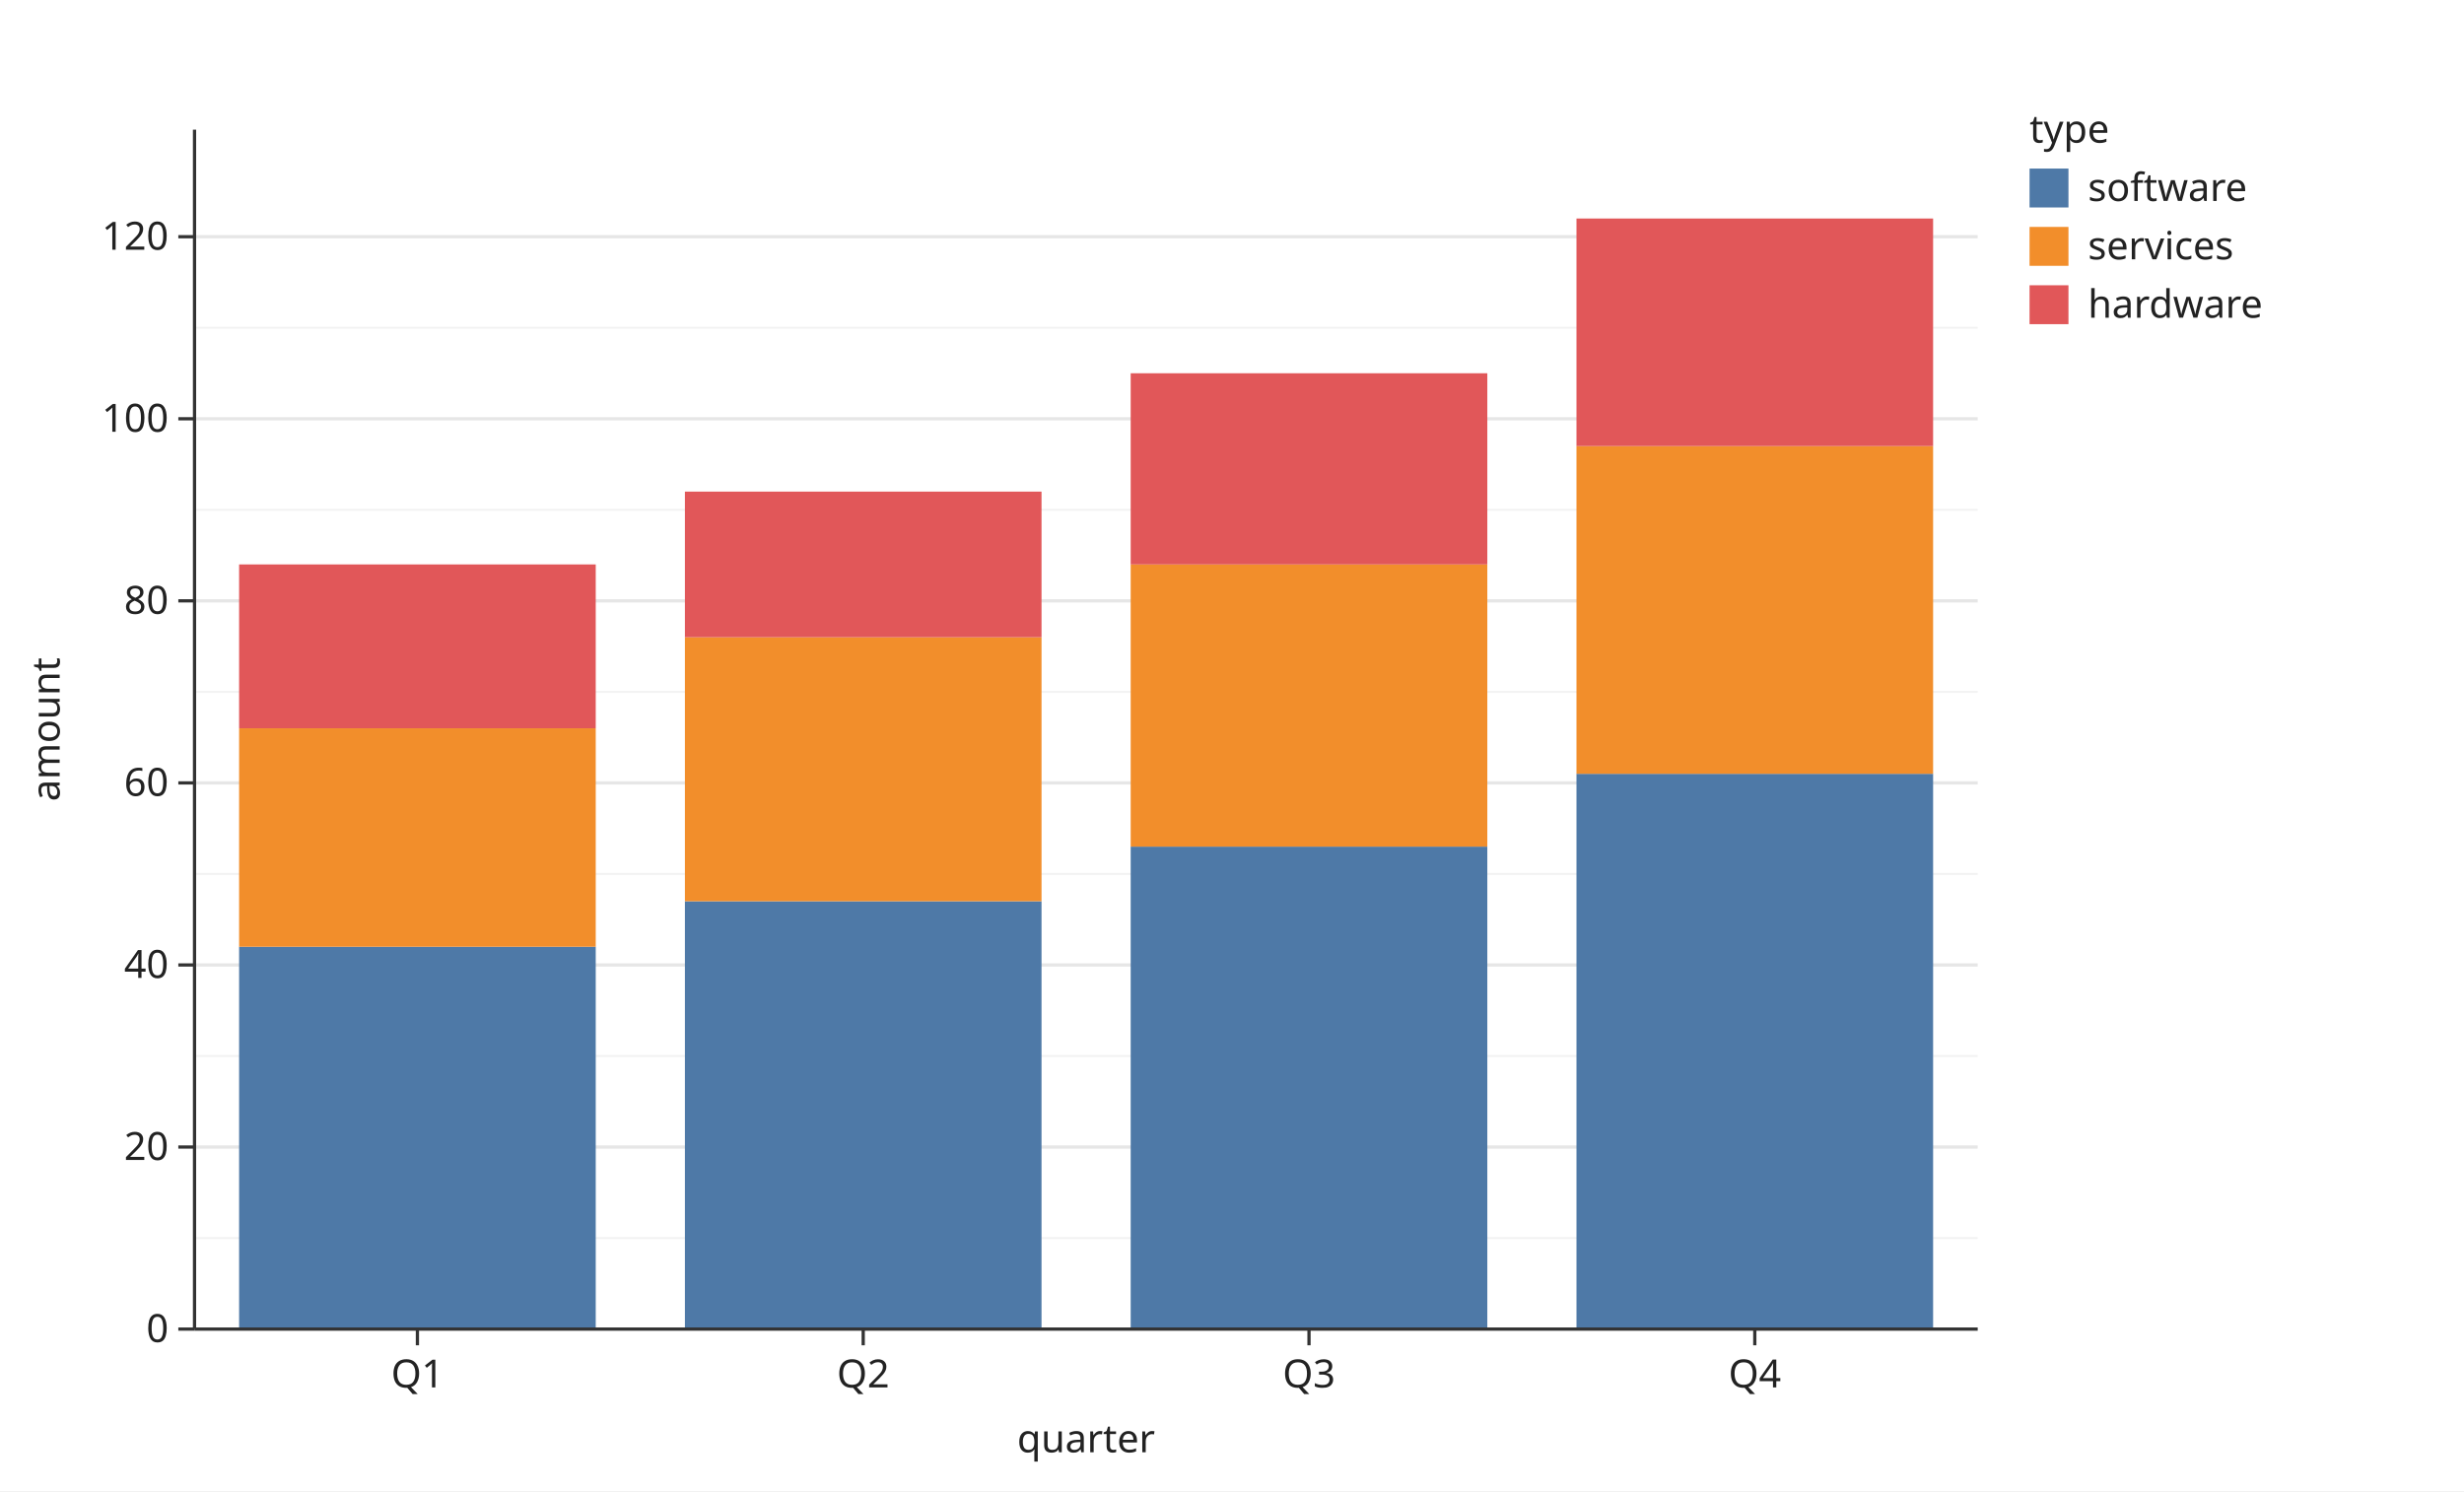
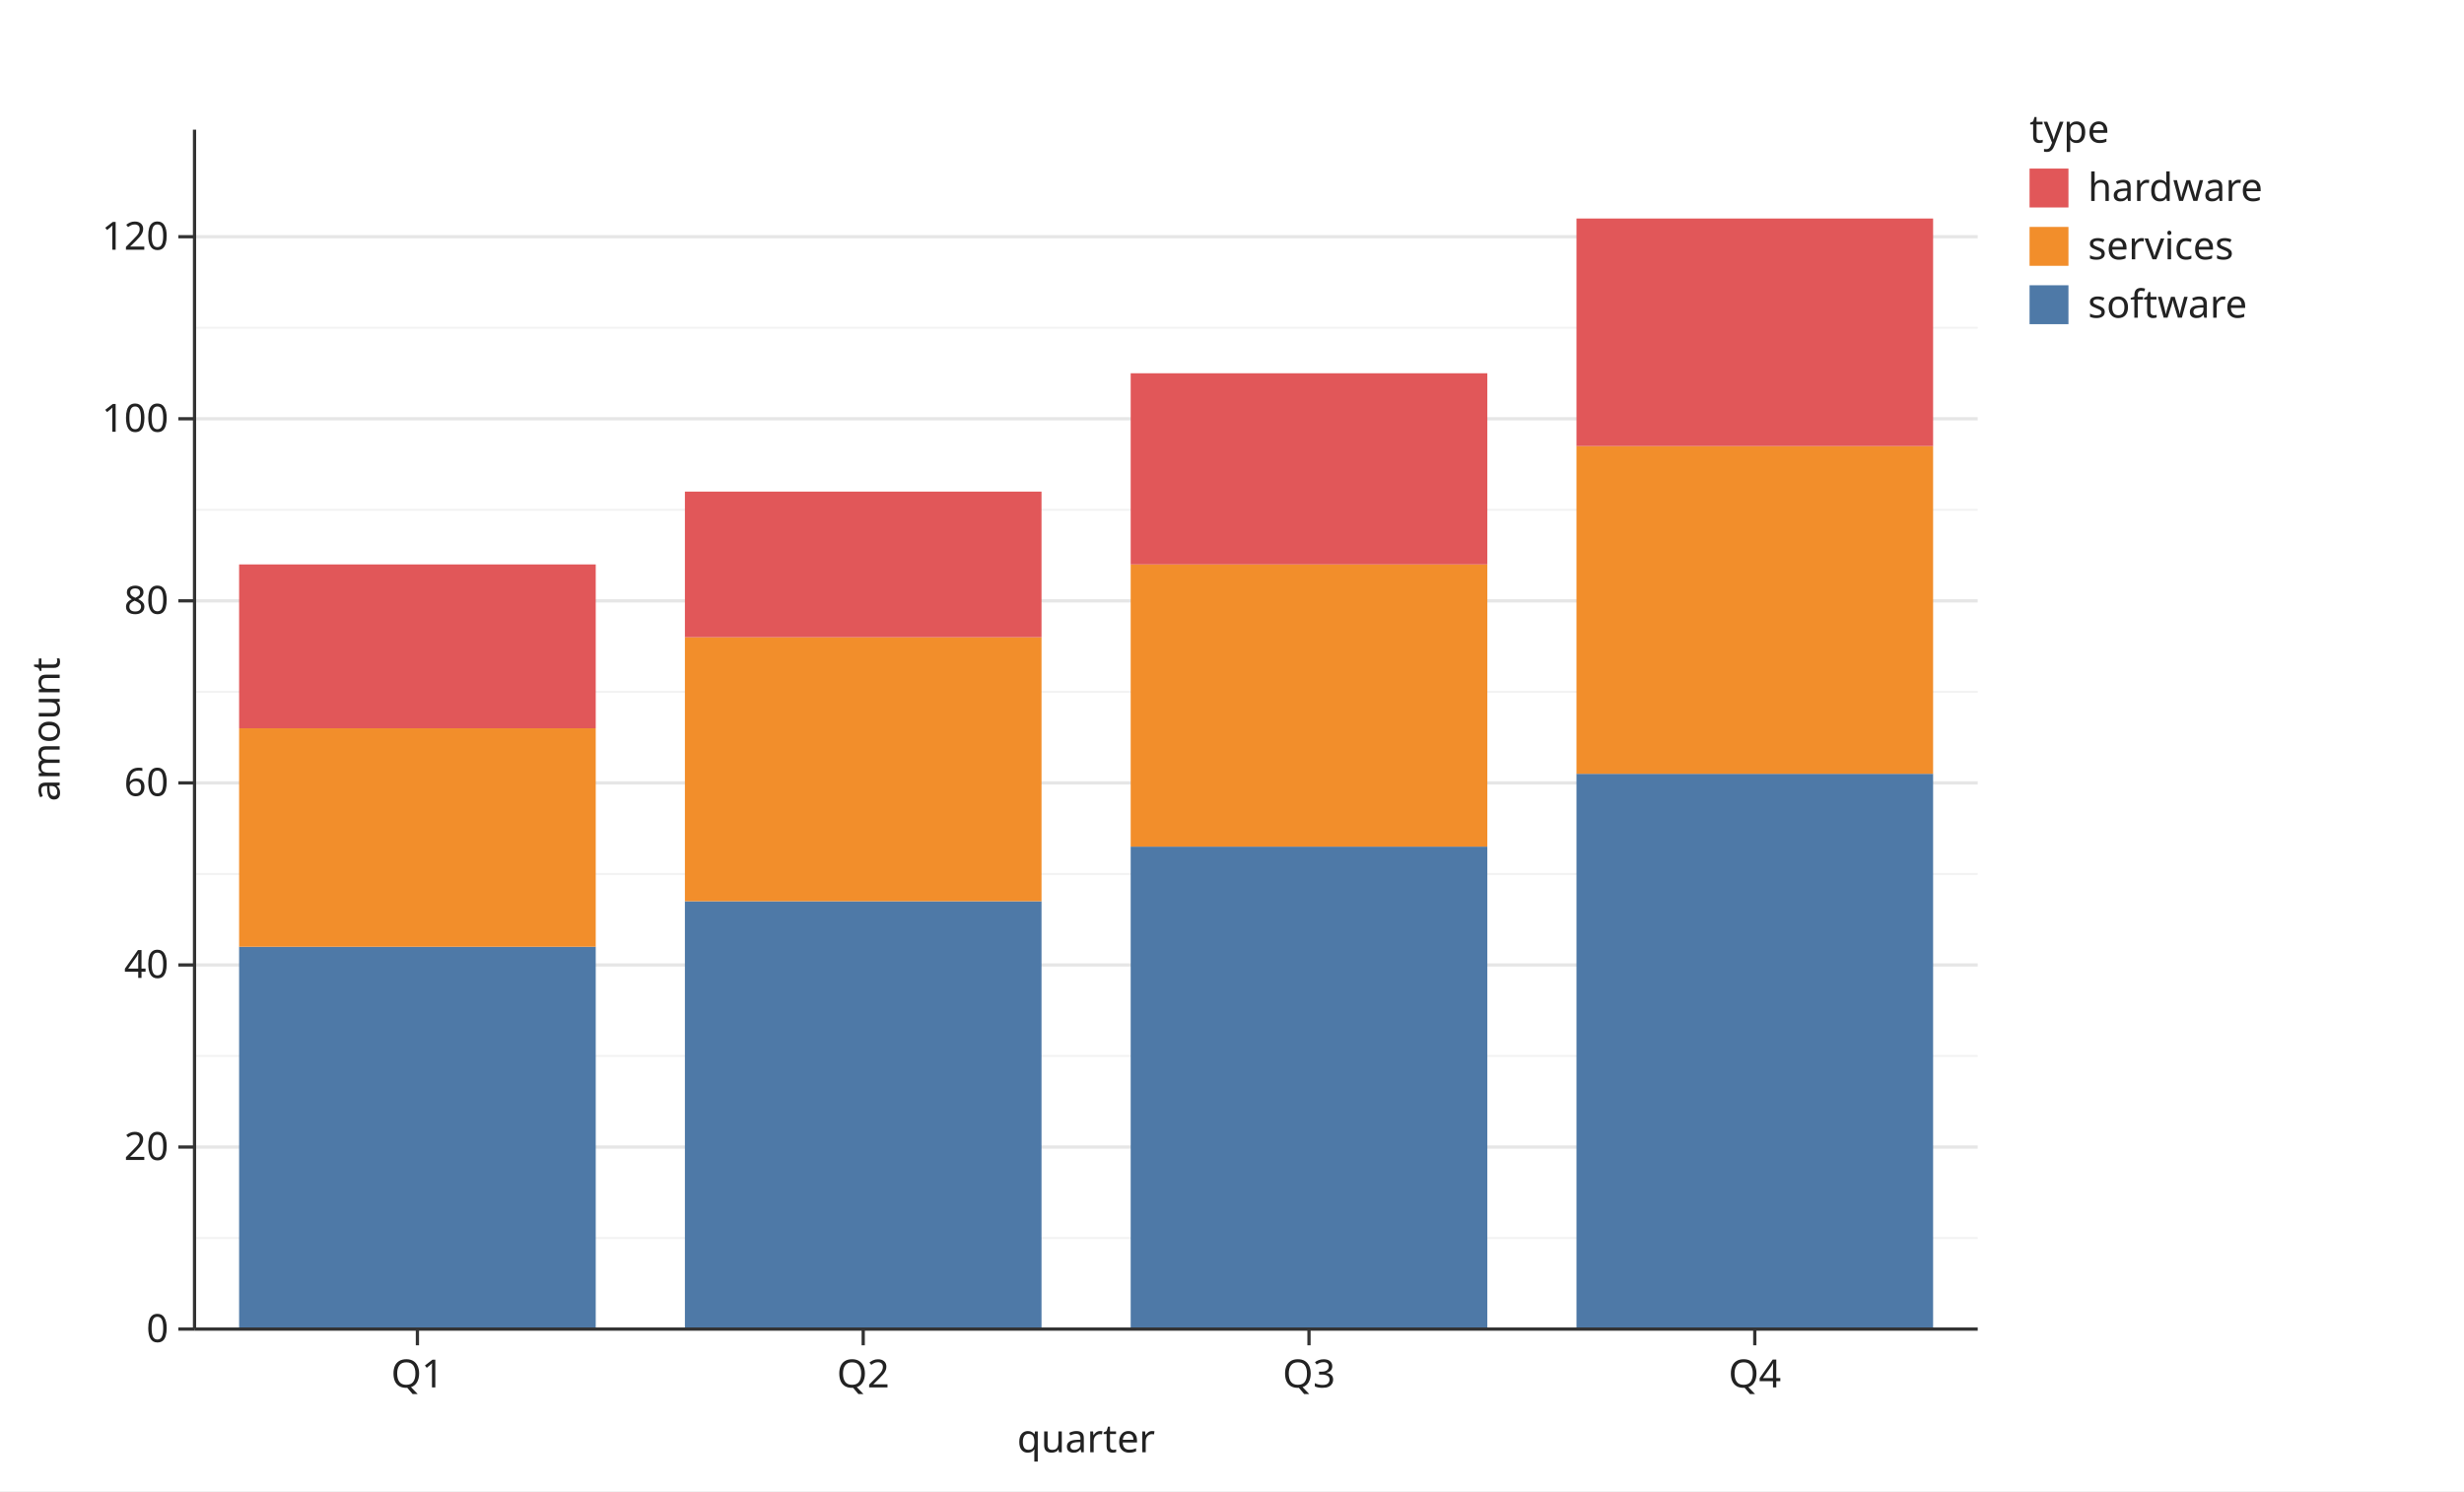
<svg xmlns="http://www.w3.org/2000/svg" width="760" height="460" viewBox="0 0 760 460" role="img">
  <rect class="algraf-background" x="0" y="0" width="760" height="460" fill="#ffffff" />
  <rect class="algraf-plot-area" x="60" y="40" width="550" height="370" fill="#ffffff" />
  <g class="algraf-grid">
    <line x1="60" y1="381.919" x2="610" y2="381.919" stroke="#f2f2f2" stroke-width="0.6" />
    <line x1="60" y1="325.756" x2="610" y2="325.756" stroke="#f2f2f2" stroke-width="0.6" />
    <line x1="60" y1="269.593" x2="610" y2="269.593" stroke="#f2f2f2" stroke-width="0.6" />
    <line x1="60" y1="213.43" x2="610" y2="213.43" stroke="#f2f2f2" stroke-width="0.6" />
    <line x1="60" y1="157.268" x2="610" y2="157.268" stroke="#f2f2f2" stroke-width="0.6" />
    <line x1="60" y1="101.105" x2="610" y2="101.105" stroke="#f2f2f2" stroke-width="0.6" />
    <line x1="60" y1="410" x2="610" y2="410" stroke="#e6e6e6" stroke-width="1" />
    <line x1="60" y1="353.837" x2="610" y2="353.837" stroke="#e6e6e6" stroke-width="1" />
    <line x1="60" y1="297.675" x2="610" y2="297.675" stroke="#e6e6e6" stroke-width="1" />
    <line x1="60" y1="241.512" x2="610" y2="241.512" stroke="#e6e6e6" stroke-width="1" />
    <line x1="60" y1="185.349" x2="610" y2="185.349" stroke="#e6e6e6" stroke-width="1" />
    <line x1="60" y1="129.186" x2="610" y2="129.186" stroke="#e6e6e6" stroke-width="1" />
    <line x1="60" y1="73.024" x2="610" y2="73.024" stroke="#e6e6e6" stroke-width="1" />
  </g>
  <g class="algraf-layer algraf-geom-bar">
    <rect x="73.75" y="292.058" width="110" height="117.942" fill="#4E79A7" opacity="1" />
    <rect x="73.75" y="224.663" width="110" height="67.395" fill="#F28E2B" opacity="1" />
    <rect x="73.75" y="174.117" width="110" height="50.546" fill="#E15759" opacity="1" />
    <rect x="211.25" y="278.018" width="110" height="131.982" fill="#4E79A7" opacity="1" />
    <rect x="211.25" y="196.582" width="110" height="81.436" fill="#F28E2B" opacity="1" />
    <rect x="211.25" y="151.651" width="110" height="44.93" fill="#E15759" opacity="1" />
    <rect x="348.75" y="261.169" width="110" height="148.831" fill="#4E79A7" opacity="1" />
    <rect x="348.75" y="174.117" width="110" height="87.052" fill="#F28E2B" opacity="1" />
    <rect x="348.75" y="115.146" width="110" height="58.971" fill="#E15759" opacity="1" />
    <rect x="486.25" y="238.704" width="110" height="171.296" fill="#4E79A7" opacity="1" />
    <rect x="486.25" y="137.611" width="110" height="101.093" fill="#F28E2B" opacity="1" />
    <rect x="486.25" y="67.407" width="110" height="70.203" fill="#E15759" opacity="1" />
  </g>
  <g class="algraf-axes">
    <line x1="60" y1="410" x2="610" y2="410" stroke="#333333" stroke-width="1" />
    <line x1="128.75" y1="410" x2="128.75" y2="415" stroke="#333333" stroke-width="1" />
    <text x="128.75" y="428" text-anchor="middle" font-family="system-ui, sans-serif" font-size="12" fill="#222222">Q1</text>
    <line x1="266.25" y1="410" x2="266.25" y2="415" stroke="#333333" stroke-width="1" />
    <text x="266.25" y="428" text-anchor="middle" font-family="system-ui, sans-serif" font-size="12" fill="#222222">Q2</text>
    <line x1="403.75" y1="410" x2="403.75" y2="415" stroke="#333333" stroke-width="1" />
    <text x="403.75" y="428" text-anchor="middle" font-family="system-ui, sans-serif" font-size="12" fill="#222222">Q3</text>
    <line x1="541.25" y1="410" x2="541.25" y2="415" stroke="#333333" stroke-width="1" />
    <text x="541.25" y="428" text-anchor="middle" font-family="system-ui, sans-serif" font-size="12" fill="#222222">Q4</text>
    <text x="335" y="448" text-anchor="middle" font-family="system-ui, sans-serif" font-size="12" fill="#222222">quarter</text>
    <line x1="60" y1="40" x2="60" y2="410" stroke="#333333" stroke-width="1" />
    <line x1="55" y1="410" x2="60" y2="410" stroke="#333333" stroke-width="1" />
    <text x="52" y="414" text-anchor="end" font-family="system-ui, sans-serif" font-size="12" fill="#222222">0</text>
    <line x1="55" y1="353.837" x2="60" y2="353.837" stroke="#333333" stroke-width="1" />
    <text x="52" y="357.837" text-anchor="end" font-family="system-ui, sans-serif" font-size="12" fill="#222222">20</text>
    <line x1="55" y1="297.675" x2="60" y2="297.675" stroke="#333333" stroke-width="1" />
    <text x="52" y="301.675" text-anchor="end" font-family="system-ui, sans-serif" font-size="12" fill="#222222">40</text>
    <line x1="55" y1="241.512" x2="60" y2="241.512" stroke="#333333" stroke-width="1" />
    <text x="52" y="245.512" text-anchor="end" font-family="system-ui, sans-serif" font-size="12" fill="#222222">60</text>
    <line x1="55" y1="185.349" x2="60" y2="185.349" stroke="#333333" stroke-width="1" />
    <text x="52" y="189.349" text-anchor="end" font-family="system-ui, sans-serif" font-size="12" fill="#222222">80</text>
    <line x1="55" y1="129.186" x2="60" y2="129.186" stroke="#333333" stroke-width="1" />
    <text x="52" y="133.186" text-anchor="end" font-family="system-ui, sans-serif" font-size="12" fill="#222222">100</text>
    <line x1="55" y1="73.024" x2="60" y2="73.024" stroke="#333333" stroke-width="1" />
    <text x="52" y="77.024" text-anchor="end" font-family="system-ui, sans-serif" font-size="12" fill="#222222">120</text>
    <text x="18.4" y="225" text-anchor="middle" transform="rotate(-90 18.4 225)" font-family="system-ui, sans-serif" font-size="12" fill="#222222">amount</text>
  </g>
  <g class="algraf-legends">
    <text x="626" y="44" text-anchor="start" font-family="system-ui, sans-serif" font-size="12" fill="#222222">type</text>
-     <rect x="626" y="52" width="12" height="12" fill="#4E79A7" />
-     <text x="644" y="62" text-anchor="start" font-family="system-ui, sans-serif" font-size="12" fill="#222222">software</text>
+     <rect x="626" y="52" width="12" height="12" fill="#E15759" />
+     <text x="644" y="62" text-anchor="start" font-family="system-ui, sans-serif" font-size="12" fill="#222222">hardware</text>
    <rect x="626" y="70" width="12" height="12" fill="#F28E2B" />
    <text x="644" y="80" text-anchor="start" font-family="system-ui, sans-serif" font-size="12" fill="#222222">services</text>
-     <rect x="626" y="88" width="12" height="12" fill="#E15759" />
-     <text x="644" y="98" text-anchor="start" font-family="system-ui, sans-serif" font-size="12" fill="#222222">hardware</text>
+     <rect x="626" y="88" width="12" height="12" fill="#4E79A7" />
+     <text x="644" y="98" text-anchor="start" font-family="system-ui, sans-serif" font-size="12" fill="#222222">software</text>
  </g>
</svg>
